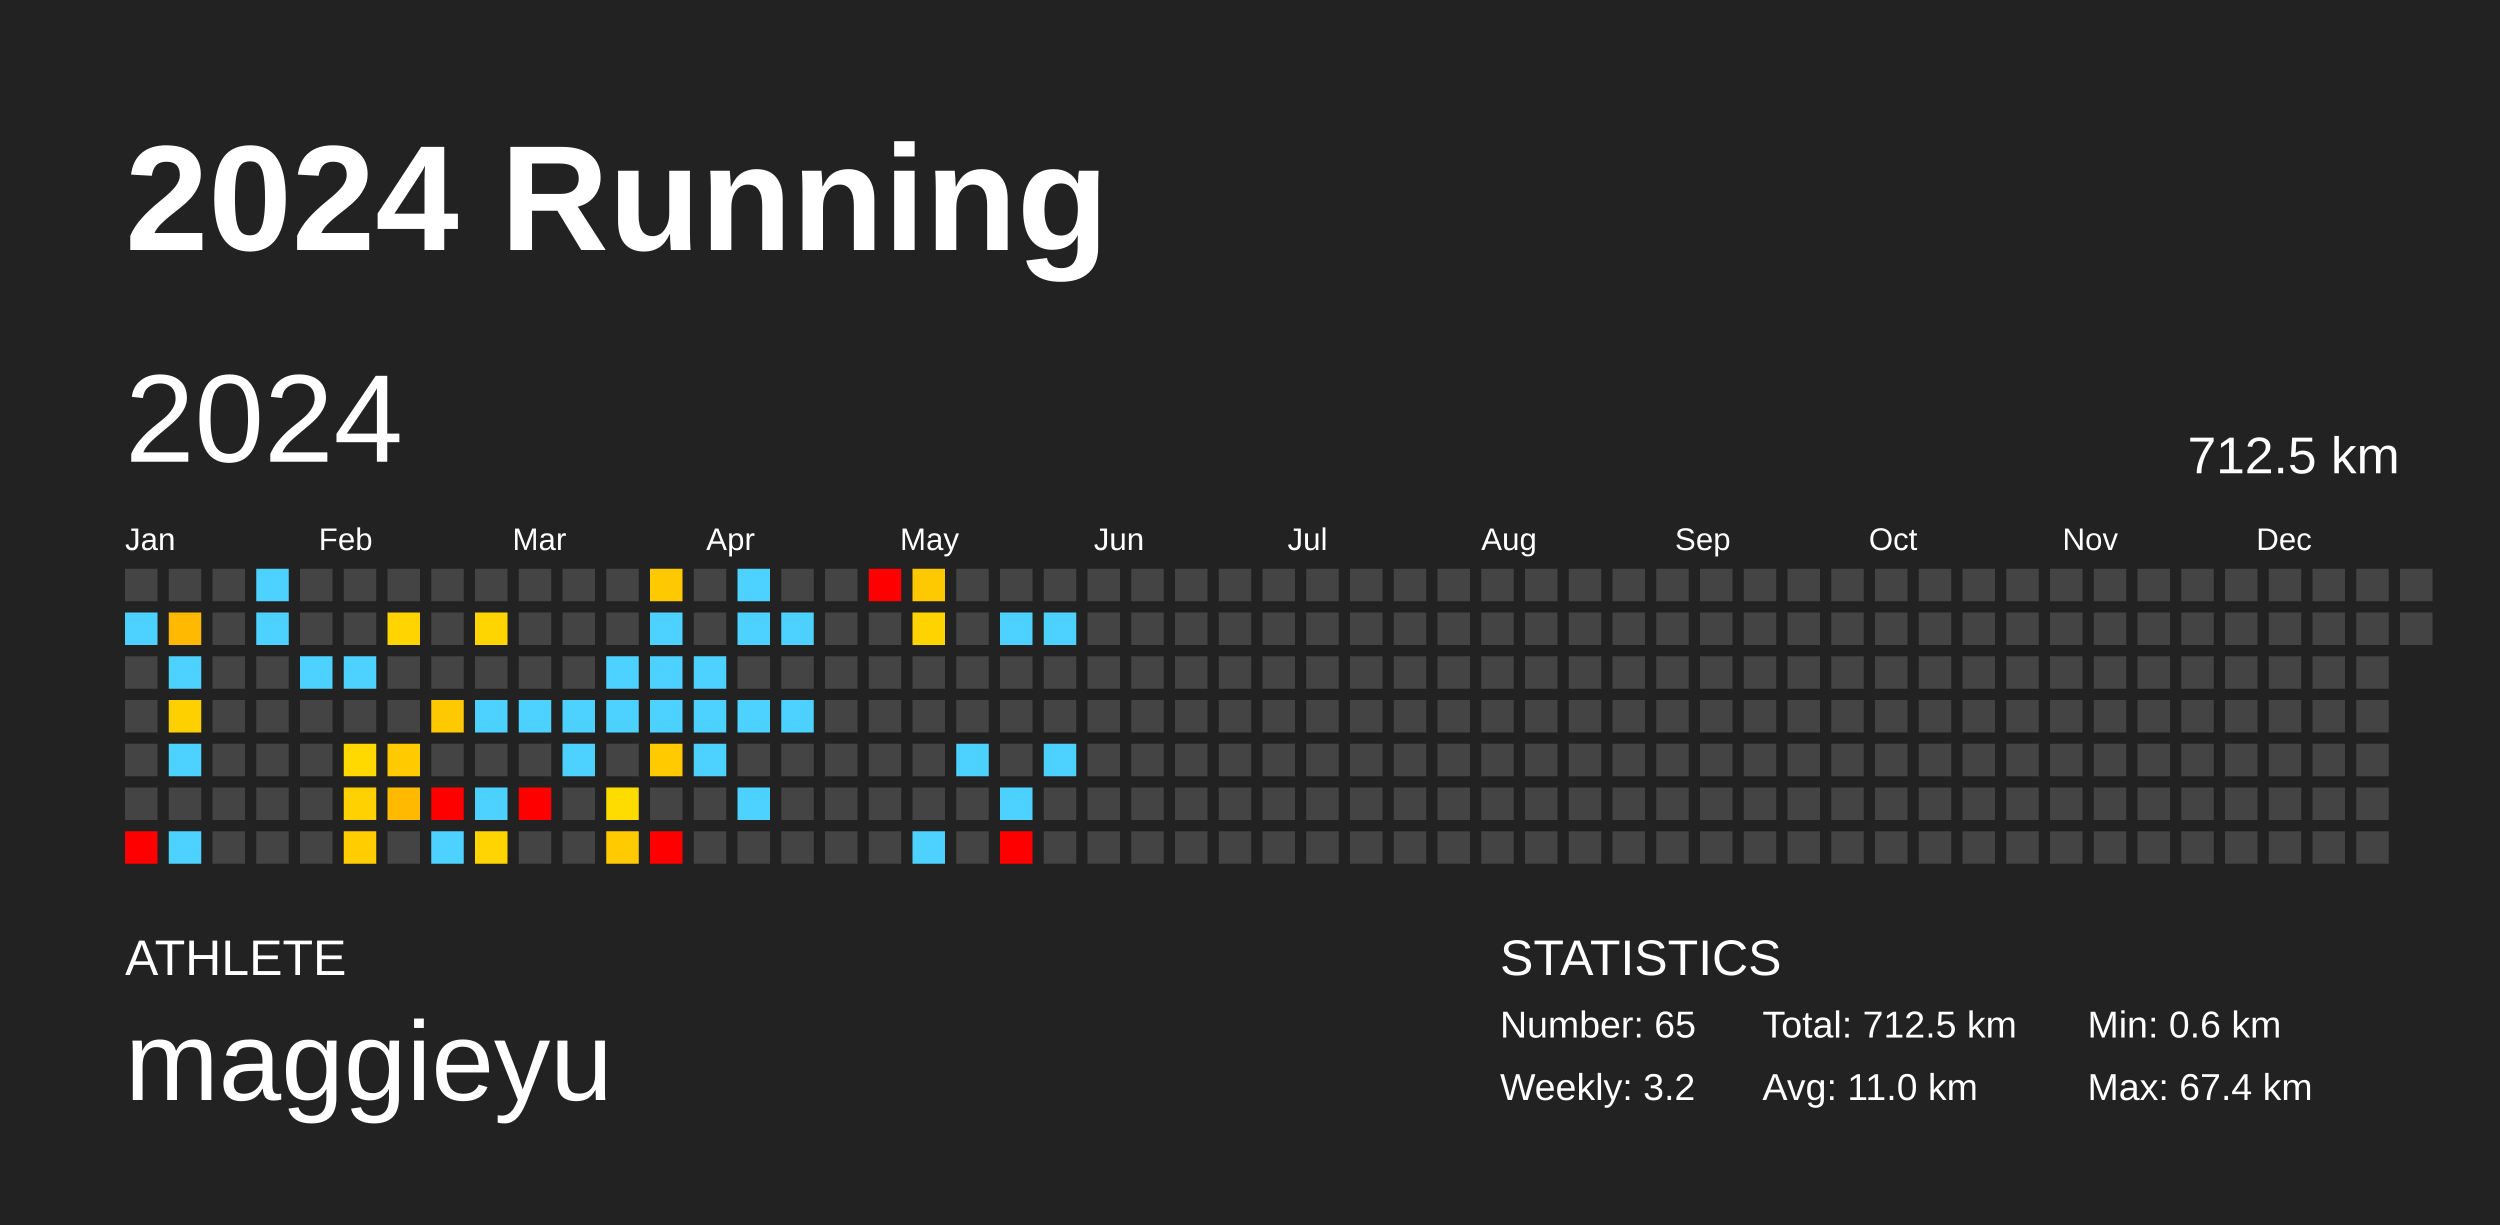
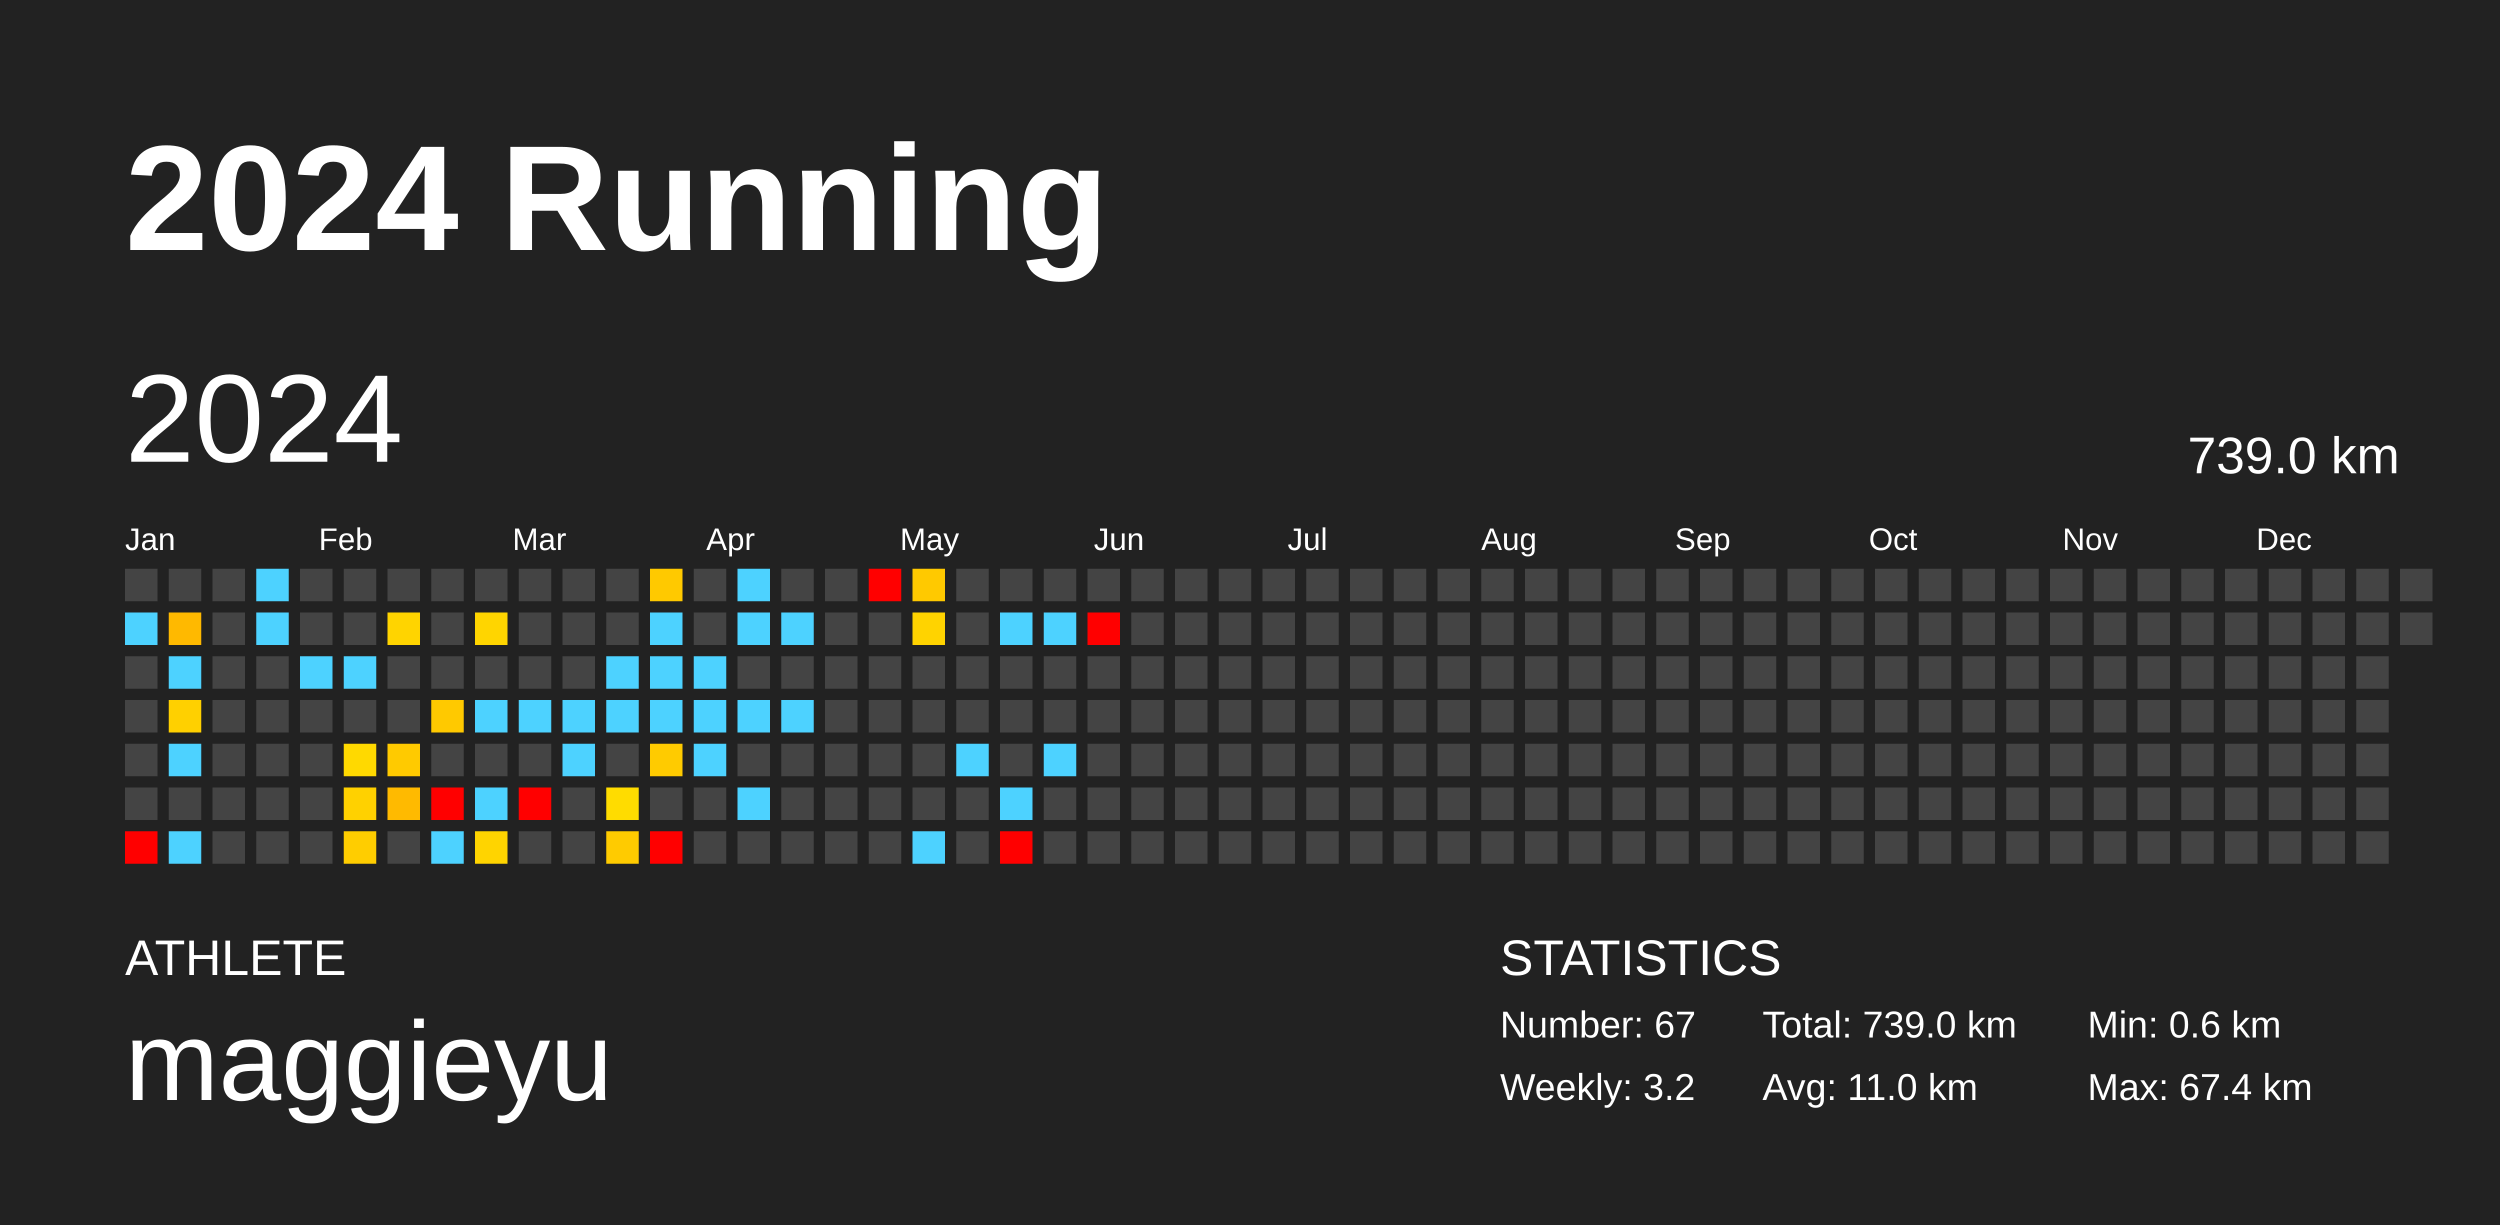
<svg xmlns="http://www.w3.org/2000/svg" baseProfile="full" height="98mm" version="1.1" viewBox="0,0,200,98" width="200mm">
  <defs />
  <rect fill="#222222" height="98" width="200" x="0" y="0" />
  <text fill="#FFFFFF" style="font-size:12px; font-family:Arial; font-weight:bold;" x="10" y="20">2024 Running</text>
  <text fill="#FFFFFF" style="font-size:4px; font-family:Arial" x="10" y="78">ATHLETE</text>
  <text fill="#FFFFFF" style="font-size:9px; font-family:Arial" x="10" y="88">maggieyu</text>
  <text fill="#FFFFFF" style="font-size:4px; font-family:Arial" x="120" y="78">STATISTICS</text>
-   <text fill="#FFFFFF" style="font-size:3px; font-family:Arial" x="120" y="83">Number: 65</text>
+   <text fill="#FFFFFF" style="font-size:3px; font-family:Arial" x="120" y="83">Number: 67</text>
  <text fill="#FFFFFF" style="font-size:3px; font-family:Arial" x="120" y="88">Weekly: 3.2</text>
-   <text fill="#FFFFFF" style="font-size:3px; font-family:Arial" x="141" y="83">Total: 712.5 km</text>
+   <text fill="#FFFFFF" style="font-size:3px; font-family:Arial" x="141" y="83">Total: 739.0 km</text>
  <text fill="#FFFFFF" style="font-size:3px; font-family:Arial" x="141" y="88">Avg: 11.0 km</text>
  <text fill="#FFFFFF" style="font-size:3px; font-family:Arial" x="167" y="83">Min: 0.6 km</text>
  <text fill="#FFFFFF" style="font-size:3px; font-family:Arial" x="167" y="88">Max: 67.4 km</text>
  <text dominant-baseline="hanging" fill="#FFFFFF" style="font-size:10.0px; font-family:Arial;" x="10" y="30">2024</text>
-   <text dominant-baseline="hanging" fill="#FFFFFF" style="font-size:4.125px; font-family:Arial;" x="175" y="35">712.5 km</text>
+   <text dominant-baseline="hanging" fill="#FFFFFF" style="font-size:4.125px; font-family:Arial;" x="175" y="35">739.0 km</text>
  <text fill="#FFFFFF" style="font-size:2.5px; font-family:Arial" x="10.0" y="44">Jan</text>
  <text fill="#FFFFFF" style="font-size:2.5px; font-family:Arial" x="25.5" y="44">Feb</text>
  <text fill="#FFFFFF" style="font-size:2.5px; font-family:Arial" x="41.0" y="44">Mar</text>
  <text fill="#FFFFFF" style="font-size:2.5px; font-family:Arial" x="56.5" y="44">Apr</text>
  <text fill="#FFFFFF" style="font-size:2.5px; font-family:Arial" x="72.0" y="44">May</text>
  <text fill="#FFFFFF" style="font-size:2.5px; font-family:Arial" x="87.5" y="44">Jun</text>
  <text fill="#FFFFFF" style="font-size:2.5px; font-family:Arial" x="103.0" y="44">Jul</text>
  <text fill="#FFFFFF" style="font-size:2.5px; font-family:Arial" x="118.5" y="44">Aug</text>
  <text fill="#FFFFFF" style="font-size:2.5px; font-family:Arial" x="134.0" y="44">Sep</text>
  <text fill="#FFFFFF" style="font-size:2.5px; font-family:Arial" x="149.5" y="44">Oct</text>
  <text fill="#FFFFFF" style="font-size:2.5px; font-family:Arial" x="165.0" y="44">Nov</text>
  <text fill="#FFFFFF" style="font-size:2.5px; font-family:Arial" x="180.5" y="44">Dec</text>
  <rect fill="#444444" height="2.6" width="2.6" x="10.0" y="45.5" />
  <rect fill="#4dd2ff" height="2.6" width="2.6" x="10.0" y="49.0" />
  <rect fill="#444444" height="2.6" width="2.6" x="10.0" y="52.5" />
  <rect fill="#444444" height="2.6" width="2.6" x="10.0" y="56.0" />
  <rect fill="#444444" height="2.6" width="2.6" x="10.0" y="59.5" />
  <rect fill="#444444" height="2.6" width="2.6" x="10.0" y="63.0" />
  <rect fill="red" height="2.6" width="2.6" x="10.0" y="66.5" />
  <rect fill="#444444" height="2.6" width="2.6" x="13.5" y="45.5" />
  <rect fill="#ffb900" height="2.6" width="2.6" x="13.5" y="49.0" />
  <rect fill="#4dd2ff" height="2.6" width="2.6" x="13.5" y="52.5" />
  <rect fill="#ffd000" height="2.6" width="2.6" x="13.5" y="56.0" />
  <rect fill="#4dd2ff" height="2.6" width="2.6" x="13.5" y="59.5" />
  <rect fill="#444444" height="2.6" width="2.6" x="13.5" y="63.0" />
  <rect fill="#4dd2ff" height="2.6" width="2.6" x="13.5" y="66.5" />
  <rect fill="#444444" height="2.6" width="2.6" x="17.0" y="45.5" />
  <rect fill="#444444" height="2.6" width="2.6" x="17.0" y="49.0" />
  <rect fill="#444444" height="2.6" width="2.6" x="17.0" y="52.5" />
  <rect fill="#444444" height="2.6" width="2.6" x="17.0" y="56.0" />
  <rect fill="#444444" height="2.6" width="2.6" x="17.0" y="59.5" />
  <rect fill="#444444" height="2.6" width="2.6" x="17.0" y="63.0" />
  <rect fill="#444444" height="2.6" width="2.6" x="17.0" y="66.5" />
  <rect fill="#4dd2ff" height="2.6" width="2.6" x="20.5" y="45.5" />
  <rect fill="#4dd2ff" height="2.6" width="2.6" x="20.5" y="49.0" />
  <rect fill="#444444" height="2.6" width="2.6" x="20.5" y="52.5" />
  <rect fill="#444444" height="2.6" width="2.6" x="20.5" y="56.0" />
  <rect fill="#444444" height="2.6" width="2.6" x="20.5" y="59.5" />
  <rect fill="#444444" height="2.6" width="2.6" x="20.5" y="63.0" />
  <rect fill="#444444" height="2.6" width="2.6" x="20.5" y="66.5" />
  <rect fill="#444444" height="2.6" width="2.6" x="24.0" y="45.5" />
  <rect fill="#444444" height="2.6" width="2.6" x="24.0" y="49.0" />
  <rect fill="#4dd2ff" height="2.6" width="2.6" x="24.0" y="52.5" />
  <rect fill="#444444" height="2.6" width="2.6" x="24.0" y="56.0" />
  <rect fill="#444444" height="2.6" width="2.6" x="24.0" y="59.5" />
  <rect fill="#444444" height="2.6" width="2.6" x="24.0" y="63.0" />
  <rect fill="#444444" height="2.6" width="2.6" x="24.0" y="66.5" />
  <rect fill="#444444" height="2.6" width="2.6" x="27.5" y="45.5" />
  <rect fill="#444444" height="2.6" width="2.6" x="27.5" y="49.0" />
  <rect fill="#4dd2ff" height="2.6" width="2.6" x="27.5" y="52.5" />
  <rect fill="#444444" height="2.6" width="2.6" x="27.5" y="56.0" />
  <rect fill="#ffd900" height="2.6" width="2.6" x="27.5" y="59.5" />
  <rect fill="#ffd100" height="2.6" width="2.6" x="27.5" y="63.0" />
  <rect fill="#ffcd00" height="2.6" width="2.6" x="27.5" y="66.5" />
  <rect fill="#444444" height="2.6" width="2.6" x="31.0" y="45.5" />
  <rect fill="#ffd400" height="2.6" width="2.6" x="31.0" y="49.0" />
  <rect fill="#444444" height="2.6" width="2.6" x="31.0" y="52.5" />
  <rect fill="#444444" height="2.6" width="2.6" x="31.0" y="56.0" />
  <rect fill="#ffca00" height="2.6" width="2.6" x="31.0" y="59.5" />
  <rect fill="#ffba00" height="2.6" width="2.6" x="31.0" y="63.0" />
  <rect fill="#444444" height="2.6" width="2.6" x="31.0" y="66.5" />
  <rect fill="#444444" height="2.6" width="2.6" x="34.5" y="45.5" />
  <rect fill="#444444" height="2.6" width="2.6" x="34.5" y="49.0" />
  <rect fill="#444444" height="2.6" width="2.6" x="34.5" y="52.5" />
  <rect fill="#ffc900" height="2.6" width="2.6" x="34.5" y="56.0" />
  <rect fill="#444444" height="2.6" width="2.6" x="34.5" y="59.5" />
  <rect fill="red" height="2.6" width="2.6" x="34.5" y="63.0" />
  <rect fill="#4dd2ff" height="2.6" width="2.6" x="34.5" y="66.5" />
  <rect fill="#444444" height="2.6" width="2.6" x="38.0" y="45.5" />
  <rect fill="#ffd500" height="2.6" width="2.6" x="38.0" y="49.0" />
  <rect fill="#444444" height="2.6" width="2.6" x="38.0" y="52.5" />
  <rect fill="#4dd2ff" height="2.6" width="2.6" x="38.0" y="56.0" />
  <rect fill="#444444" height="2.6" width="2.6" x="38.0" y="59.5" />
  <rect fill="#4dd2ff" height="2.6" width="2.6" x="38.0" y="63.0" />
  <rect fill="#ffd400" height="2.6" width="2.6" x="38.0" y="66.5" />
  <rect fill="#444444" height="2.6" width="2.6" x="41.5" y="45.5" />
  <rect fill="#444444" height="2.6" width="2.6" x="41.5" y="49.0" />
  <rect fill="#444444" height="2.6" width="2.6" x="41.5" y="52.5" />
  <rect fill="#4dd2ff" height="2.6" width="2.6" x="41.5" y="56.0" />
  <rect fill="#444444" height="2.6" width="2.6" x="41.5" y="59.5" />
  <rect fill="red" height="2.6" width="2.6" x="41.5" y="63.0" />
  <rect fill="#444444" height="2.6" width="2.6" x="41.5" y="66.5" />
  <rect fill="#444444" height="2.6" width="2.6" x="45.0" y="45.5" />
  <rect fill="#444444" height="2.6" width="2.6" x="45.0" y="49.0" />
  <rect fill="#444444" height="2.6" width="2.6" x="45.0" y="52.5" />
  <rect fill="#4dd2ff" height="2.6" width="2.6" x="45.0" y="56.0" />
  <rect fill="#4dd2ff" height="2.6" width="2.6" x="45.0" y="59.5" />
  <rect fill="#444444" height="2.6" width="2.6" x="45.0" y="63.0" />
  <rect fill="#444444" height="2.6" width="2.6" x="45.0" y="66.5" />
  <rect fill="#444444" height="2.6" width="2.6" x="48.5" y="45.5" />
  <rect fill="#444444" height="2.6" width="2.6" x="48.5" y="49.0" />
  <rect fill="#4dd2ff" height="2.6" width="2.6" x="48.5" y="52.5" />
  <rect fill="#4dd2ff" height="2.6" width="2.6" x="48.5" y="56.0" />
  <rect fill="#444444" height="2.6" width="2.6" x="48.5" y="59.5" />
  <rect fill="#ffdc00" height="2.6" width="2.6" x="48.5" y="63.0" />
  <rect fill="#ffcb00" height="2.6" width="2.6" x="48.5" y="66.5" />
  <rect fill="#ffc900" height="2.6" width="2.6" x="52.0" y="45.5" />
  <rect fill="#4dd2ff" height="2.6" width="2.6" x="52.0" y="49.0" />
  <rect fill="#4dd2ff" height="2.6" width="2.6" x="52.0" y="52.5" />
  <rect fill="#4dd2ff" height="2.6" width="2.6" x="52.0" y="56.0" />
  <rect fill="#ffcb00" height="2.6" width="2.6" x="52.0" y="59.5" />
  <rect fill="#444444" height="2.6" width="2.6" x="52.0" y="63.0" />
  <rect fill="red" height="2.6" width="2.6" x="52.0" y="66.5" />
  <rect fill="#444444" height="2.6" width="2.6" x="55.5" y="45.5" />
  <rect fill="#444444" height="2.6" width="2.6" x="55.5" y="49.0" />
  <rect fill="#4dd2ff" height="2.6" width="2.6" x="55.5" y="52.5" />
  <rect fill="#4dd2ff" height="2.6" width="2.6" x="55.5" y="56.0" />
  <rect fill="#4dd2ff" height="2.6" width="2.6" x="55.5" y="59.5" />
  <rect fill="#444444" height="2.6" width="2.6" x="55.5" y="63.0" />
  <rect fill="#444444" height="2.6" width="2.6" x="55.5" y="66.5" />
  <rect fill="#4dd2ff" height="2.6" width="2.6" x="59.0" y="45.5" />
  <rect fill="#4dd2ff" height="2.6" width="2.6" x="59.0" y="49.0" />
  <rect fill="#444444" height="2.6" width="2.6" x="59.0" y="52.5" />
  <rect fill="#4dd2ff" height="2.6" width="2.6" x="59.0" y="56.0" />
  <rect fill="#444444" height="2.6" width="2.6" x="59.0" y="59.5" />
  <rect fill="#4dd2ff" height="2.6" width="2.6" x="59.0" y="63.0" />
  <rect fill="#444444" height="2.6" width="2.6" x="59.0" y="66.5" />
  <rect fill="#444444" height="2.6" width="2.6" x="62.5" y="45.5" />
  <rect fill="#4dd2ff" height="2.6" width="2.6" x="62.5" y="49.0" />
  <rect fill="#444444" height="2.6" width="2.6" x="62.5" y="52.5" />
  <rect fill="#4dd2ff" height="2.6" width="2.6" x="62.5" y="56.0" />
  <rect fill="#444444" height="2.6" width="2.6" x="62.5" y="59.5" />
  <rect fill="#444444" height="2.6" width="2.6" x="62.5" y="63.0" />
  <rect fill="#444444" height="2.6" width="2.6" x="62.5" y="66.5" />
  <rect fill="#444444" height="2.6" width="2.6" x="66.0" y="45.5" />
  <rect fill="#444444" height="2.6" width="2.6" x="66.0" y="49.0" />
  <rect fill="#444444" height="2.6" width="2.6" x="66.0" y="52.5" />
  <rect fill="#444444" height="2.6" width="2.6" x="66.0" y="56.0" />
  <rect fill="#444444" height="2.6" width="2.6" x="66.0" y="59.5" />
  <rect fill="#444444" height="2.6" width="2.6" x="66.0" y="63.0" />
  <rect fill="#444444" height="2.6" width="2.6" x="66.0" y="66.5" />
  <rect fill="red" height="2.6" width="2.6" x="69.5" y="45.5" />
  <rect fill="#444444" height="2.6" width="2.6" x="69.5" y="49.0" />
  <rect fill="#444444" height="2.6" width="2.6" x="69.5" y="52.5" />
  <rect fill="#444444" height="2.6" width="2.6" x="69.5" y="56.0" />
  <rect fill="#444444" height="2.6" width="2.6" x="69.5" y="59.5" />
  <rect fill="#444444" height="2.6" width="2.6" x="69.5" y="63.0" />
  <rect fill="#444444" height="2.6" width="2.6" x="69.5" y="66.5" />
  <rect fill="#ffc900" height="2.6" width="2.6" x="73.0" y="45.5" />
  <rect fill="#ffd300" height="2.6" width="2.6" x="73.0" y="49.0" />
  <rect fill="#444444" height="2.6" width="2.6" x="73.0" y="52.5" />
  <rect fill="#444444" height="2.6" width="2.6" x="73.0" y="56.0" />
  <rect fill="#444444" height="2.6" width="2.6" x="73.0" y="59.5" />
  <rect fill="#444444" height="2.6" width="2.6" x="73.0" y="63.0" />
  <rect fill="#4dd2ff" height="2.6" width="2.6" x="73.0" y="66.5" />
  <rect fill="#444444" height="2.6" width="2.6" x="76.5" y="45.5" />
  <rect fill="#444444" height="2.6" width="2.6" x="76.5" y="49.0" />
  <rect fill="#444444" height="2.6" width="2.6" x="76.5" y="52.5" />
  <rect fill="#444444" height="2.6" width="2.6" x="76.5" y="56.0" />
  <rect fill="#4dd2ff" height="2.6" width="2.6" x="76.5" y="59.5" />
  <rect fill="#444444" height="2.6" width="2.6" x="76.5" y="63.0" />
  <rect fill="#444444" height="2.6" width="2.6" x="76.5" y="66.5" />
  <rect fill="#444444" height="2.6" width="2.6" x="80.0" y="45.5" />
  <rect fill="#4dd2ff" height="2.6" width="2.6" x="80.0" y="49.0" />
  <rect fill="#444444" height="2.6" width="2.6" x="80.0" y="52.5" />
  <rect fill="#444444" height="2.6" width="2.6" x="80.0" y="56.0" />
  <rect fill="#444444" height="2.6" width="2.6" x="80.0" y="59.5" />
  <rect fill="#4dd2ff" height="2.6" width="2.6" x="80.0" y="63.0" />
  <rect fill="red" height="2.6" width="2.6" x="80.0" y="66.5" />
  <rect fill="#444444" height="2.6" width="2.6" x="83.5" y="45.5" />
  <rect fill="#4dd2ff" height="2.6" width="2.6" x="83.5" y="49.0" />
  <rect fill="#444444" height="2.6" width="2.6" x="83.5" y="52.5" />
  <rect fill="#444444" height="2.6" width="2.6" x="83.5" y="56.0" />
  <rect fill="#4dd2ff" height="2.6" width="2.6" x="83.5" y="59.5" />
  <rect fill="#444444" height="2.6" width="2.6" x="83.5" y="63.0" />
  <rect fill="#444444" height="2.6" width="2.6" x="83.5" y="66.5" />
  <rect fill="#444444" height="2.6" width="2.6" x="87.0" y="45.5" />
-   <rect fill="#444444" height="2.6" width="2.6" x="87.0" y="49.0" />
+   <rect fill="red" height="2.6" width="2.6" x="87.0" y="49.0" />
  <rect fill="#444444" height="2.6" width="2.6" x="87.0" y="52.5" />
  <rect fill="#444444" height="2.6" width="2.6" x="87.0" y="56.0" />
  <rect fill="#444444" height="2.6" width="2.6" x="87.0" y="59.5" />
  <rect fill="#444444" height="2.6" width="2.6" x="87.0" y="63.0" />
  <rect fill="#444444" height="2.6" width="2.6" x="87.0" y="66.5" />
  <rect fill="#444444" height="2.6" width="2.6" x="90.5" y="45.5" />
  <rect fill="#444444" height="2.6" width="2.6" x="90.5" y="49.0" />
  <rect fill="#444444" height="2.6" width="2.6" x="90.5" y="52.5" />
  <rect fill="#444444" height="2.6" width="2.6" x="90.5" y="56.0" />
  <rect fill="#444444" height="2.6" width="2.6" x="90.5" y="59.5" />
  <rect fill="#444444" height="2.6" width="2.6" x="90.5" y="63.0" />
  <rect fill="#444444" height="2.6" width="2.6" x="90.5" y="66.5" />
  <rect fill="#444444" height="2.6" width="2.6" x="94.0" y="45.5" />
  <rect fill="#444444" height="2.6" width="2.6" x="94.0" y="49.0" />
  <rect fill="#444444" height="2.6" width="2.6" x="94.0" y="52.5" />
  <rect fill="#444444" height="2.6" width="2.6" x="94.0" y="56.0" />
  <rect fill="#444444" height="2.6" width="2.6" x="94.0" y="59.5" />
  <rect fill="#444444" height="2.6" width="2.6" x="94.0" y="63.0" />
  <rect fill="#444444" height="2.6" width="2.6" x="94.0" y="66.5" />
  <rect fill="#444444" height="2.6" width="2.6" x="97.5" y="45.5" />
  <rect fill="#444444" height="2.6" width="2.6" x="97.5" y="49.0" />
  <rect fill="#444444" height="2.6" width="2.6" x="97.5" y="52.5" />
  <rect fill="#444444" height="2.6" width="2.6" x="97.5" y="56.0" />
  <rect fill="#444444" height="2.6" width="2.6" x="97.5" y="59.5" />
  <rect fill="#444444" height="2.6" width="2.6" x="97.5" y="63.0" />
  <rect fill="#444444" height="2.6" width="2.6" x="97.5" y="66.5" />
  <rect fill="#444444" height="2.6" width="2.6" x="101.0" y="45.5" />
  <rect fill="#444444" height="2.6" width="2.6" x="101.0" y="49.0" />
  <rect fill="#444444" height="2.6" width="2.6" x="101.0" y="52.5" />
  <rect fill="#444444" height="2.6" width="2.6" x="101.0" y="56.0" />
  <rect fill="#444444" height="2.6" width="2.6" x="101.0" y="59.5" />
  <rect fill="#444444" height="2.6" width="2.6" x="101.0" y="63.0" />
  <rect fill="#444444" height="2.6" width="2.6" x="101.0" y="66.5" />
  <rect fill="#444444" height="2.6" width="2.6" x="104.5" y="45.5" />
  <rect fill="#444444" height="2.6" width="2.6" x="104.5" y="49.0" />
  <rect fill="#444444" height="2.6" width="2.6" x="104.5" y="52.5" />
  <rect fill="#444444" height="2.6" width="2.6" x="104.5" y="56.0" />
  <rect fill="#444444" height="2.6" width="2.6" x="104.5" y="59.5" />
  <rect fill="#444444" height="2.6" width="2.6" x="104.5" y="63.0" />
  <rect fill="#444444" height="2.6" width="2.6" x="104.5" y="66.5" />
  <rect fill="#444444" height="2.6" width="2.6" x="108.0" y="45.5" />
  <rect fill="#444444" height="2.6" width="2.6" x="108.0" y="49.0" />
  <rect fill="#444444" height="2.6" width="2.6" x="108.0" y="52.5" />
  <rect fill="#444444" height="2.6" width="2.6" x="108.0" y="56.0" />
  <rect fill="#444444" height="2.6" width="2.6" x="108.0" y="59.5" />
  <rect fill="#444444" height="2.6" width="2.6" x="108.0" y="63.0" />
  <rect fill="#444444" height="2.6" width="2.6" x="108.0" y="66.5" />
  <rect fill="#444444" height="2.6" width="2.6" x="111.5" y="45.5" />
  <rect fill="#444444" height="2.6" width="2.6" x="111.5" y="49.0" />
  <rect fill="#444444" height="2.6" width="2.6" x="111.5" y="52.5" />
  <rect fill="#444444" height="2.6" width="2.6" x="111.5" y="56.0" />
  <rect fill="#444444" height="2.6" width="2.6" x="111.5" y="59.5" />
  <rect fill="#444444" height="2.6" width="2.6" x="111.5" y="63.0" />
  <rect fill="#444444" height="2.6" width="2.6" x="111.5" y="66.5" />
  <rect fill="#444444" height="2.6" width="2.6" x="115.0" y="45.5" />
  <rect fill="#444444" height="2.6" width="2.6" x="115.0" y="49.0" />
  <rect fill="#444444" height="2.6" width="2.6" x="115.0" y="52.5" />
  <rect fill="#444444" height="2.6" width="2.6" x="115.0" y="56.0" />
  <rect fill="#444444" height="2.6" width="2.6" x="115.0" y="59.5" />
  <rect fill="#444444" height="2.6" width="2.6" x="115.0" y="63.0" />
  <rect fill="#444444" height="2.6" width="2.6" x="115.0" y="66.5" />
  <rect fill="#444444" height="2.6" width="2.6" x="118.5" y="45.5" />
  <rect fill="#444444" height="2.6" width="2.6" x="118.5" y="49.0" />
  <rect fill="#444444" height="2.6" width="2.6" x="118.5" y="52.5" />
  <rect fill="#444444" height="2.6" width="2.6" x="118.5" y="56.0" />
  <rect fill="#444444" height="2.6" width="2.6" x="118.5" y="59.5" />
  <rect fill="#444444" height="2.6" width="2.6" x="118.5" y="63.0" />
  <rect fill="#444444" height="2.6" width="2.6" x="118.5" y="66.5" />
  <rect fill="#444444" height="2.6" width="2.6" x="122.0" y="45.5" />
  <rect fill="#444444" height="2.6" width="2.6" x="122.0" y="49.0" />
  <rect fill="#444444" height="2.6" width="2.6" x="122.0" y="52.5" />
  <rect fill="#444444" height="2.6" width="2.6" x="122.0" y="56.0" />
  <rect fill="#444444" height="2.6" width="2.6" x="122.0" y="59.5" />
  <rect fill="#444444" height="2.6" width="2.6" x="122.0" y="63.0" />
  <rect fill="#444444" height="2.6" width="2.6" x="122.0" y="66.5" />
  <rect fill="#444444" height="2.6" width="2.6" x="125.5" y="45.5" />
  <rect fill="#444444" height="2.6" width="2.6" x="125.5" y="49.0" />
  <rect fill="#444444" height="2.6" width="2.6" x="125.5" y="52.5" />
  <rect fill="#444444" height="2.6" width="2.6" x="125.5" y="56.0" />
  <rect fill="#444444" height="2.6" width="2.6" x="125.5" y="59.5" />
  <rect fill="#444444" height="2.6" width="2.6" x="125.5" y="63.0" />
  <rect fill="#444444" height="2.6" width="2.6" x="125.5" y="66.5" />
  <rect fill="#444444" height="2.6" width="2.6" x="129.0" y="45.5" />
  <rect fill="#444444" height="2.6" width="2.6" x="129.0" y="49.0" />
  <rect fill="#444444" height="2.6" width="2.6" x="129.0" y="52.5" />
  <rect fill="#444444" height="2.6" width="2.6" x="129.0" y="56.0" />
  <rect fill="#444444" height="2.6" width="2.6" x="129.0" y="59.5" />
  <rect fill="#444444" height="2.6" width="2.6" x="129.0" y="63.0" />
  <rect fill="#444444" height="2.6" width="2.6" x="129.0" y="66.5" />
  <rect fill="#444444" height="2.6" width="2.6" x="132.5" y="45.5" />
  <rect fill="#444444" height="2.6" width="2.6" x="132.5" y="49.0" />
  <rect fill="#444444" height="2.6" width="2.6" x="132.5" y="52.5" />
  <rect fill="#444444" height="2.6" width="2.6" x="132.5" y="56.0" />
  <rect fill="#444444" height="2.6" width="2.6" x="132.5" y="59.5" />
  <rect fill="#444444" height="2.6" width="2.6" x="132.5" y="63.0" />
  <rect fill="#444444" height="2.6" width="2.6" x="132.5" y="66.5" />
  <rect fill="#444444" height="2.6" width="2.6" x="136.0" y="45.5" />
  <rect fill="#444444" height="2.6" width="2.6" x="136.0" y="49.0" />
  <rect fill="#444444" height="2.6" width="2.6" x="136.0" y="52.5" />
  <rect fill="#444444" height="2.6" width="2.6" x="136.0" y="56.0" />
  <rect fill="#444444" height="2.6" width="2.6" x="136.0" y="59.5" />
  <rect fill="#444444" height="2.6" width="2.6" x="136.0" y="63.0" />
  <rect fill="#444444" height="2.6" width="2.6" x="136.0" y="66.5" />
  <rect fill="#444444" height="2.6" width="2.6" x="139.5" y="45.5" />
  <rect fill="#444444" height="2.6" width="2.6" x="139.5" y="49.0" />
  <rect fill="#444444" height="2.6" width="2.6" x="139.5" y="52.5" />
  <rect fill="#444444" height="2.6" width="2.6" x="139.5" y="56.0" />
  <rect fill="#444444" height="2.6" width="2.6" x="139.5" y="59.5" />
  <rect fill="#444444" height="2.6" width="2.6" x="139.5" y="63.0" />
  <rect fill="#444444" height="2.6" width="2.6" x="139.5" y="66.5" />
  <rect fill="#444444" height="2.6" width="2.6" x="143.0" y="45.5" />
  <rect fill="#444444" height="2.6" width="2.6" x="143.0" y="49.0" />
  <rect fill="#444444" height="2.6" width="2.6" x="143.0" y="52.5" />
  <rect fill="#444444" height="2.6" width="2.6" x="143.0" y="56.0" />
  <rect fill="#444444" height="2.6" width="2.6" x="143.0" y="59.5" />
  <rect fill="#444444" height="2.6" width="2.6" x="143.0" y="63.0" />
  <rect fill="#444444" height="2.6" width="2.6" x="143.0" y="66.5" />
  <rect fill="#444444" height="2.6" width="2.6" x="146.5" y="45.5" />
  <rect fill="#444444" height="2.6" width="2.6" x="146.5" y="49.0" />
  <rect fill="#444444" height="2.6" width="2.6" x="146.5" y="52.5" />
  <rect fill="#444444" height="2.6" width="2.6" x="146.5" y="56.0" />
  <rect fill="#444444" height="2.6" width="2.6" x="146.5" y="59.5" />
  <rect fill="#444444" height="2.6" width="2.6" x="146.5" y="63.0" />
  <rect fill="#444444" height="2.6" width="2.6" x="146.5" y="66.5" />
  <rect fill="#444444" height="2.6" width="2.6" x="150.0" y="45.5" />
  <rect fill="#444444" height="2.6" width="2.6" x="150.0" y="49.0" />
  <rect fill="#444444" height="2.6" width="2.6" x="150.0" y="52.5" />
  <rect fill="#444444" height="2.6" width="2.6" x="150.0" y="56.0" />
  <rect fill="#444444" height="2.6" width="2.6" x="150.0" y="59.5" />
  <rect fill="#444444" height="2.6" width="2.6" x="150.0" y="63.0" />
  <rect fill="#444444" height="2.6" width="2.6" x="150.0" y="66.5" />
  <rect fill="#444444" height="2.6" width="2.6" x="153.5" y="45.5" />
  <rect fill="#444444" height="2.6" width="2.6" x="153.5" y="49.0" />
  <rect fill="#444444" height="2.6" width="2.6" x="153.5" y="52.5" />
  <rect fill="#444444" height="2.6" width="2.6" x="153.5" y="56.0" />
  <rect fill="#444444" height="2.6" width="2.6" x="153.5" y="59.5" />
  <rect fill="#444444" height="2.6" width="2.6" x="153.5" y="63.0" />
  <rect fill="#444444" height="2.6" width="2.6" x="153.5" y="66.5" />
  <rect fill="#444444" height="2.6" width="2.6" x="157.0" y="45.5" />
  <rect fill="#444444" height="2.6" width="2.6" x="157.0" y="49.0" />
  <rect fill="#444444" height="2.6" width="2.6" x="157.0" y="52.5" />
  <rect fill="#444444" height="2.6" width="2.6" x="157.0" y="56.0" />
  <rect fill="#444444" height="2.6" width="2.6" x="157.0" y="59.5" />
  <rect fill="#444444" height="2.6" width="2.6" x="157.0" y="63.0" />
  <rect fill="#444444" height="2.6" width="2.6" x="157.0" y="66.5" />
  <rect fill="#444444" height="2.6" width="2.6" x="160.5" y="45.5" />
  <rect fill="#444444" height="2.6" width="2.6" x="160.5" y="49.0" />
  <rect fill="#444444" height="2.6" width="2.6" x="160.5" y="52.5" />
  <rect fill="#444444" height="2.6" width="2.6" x="160.5" y="56.0" />
  <rect fill="#444444" height="2.6" width="2.6" x="160.5" y="59.5" />
  <rect fill="#444444" height="2.6" width="2.6" x="160.5" y="63.0" />
  <rect fill="#444444" height="2.6" width="2.6" x="160.5" y="66.5" />
  <rect fill="#444444" height="2.6" width="2.6" x="164.0" y="45.5" />
  <rect fill="#444444" height="2.6" width="2.6" x="164.0" y="49.0" />
  <rect fill="#444444" height="2.6" width="2.6" x="164.0" y="52.5" />
  <rect fill="#444444" height="2.6" width="2.6" x="164.0" y="56.0" />
  <rect fill="#444444" height="2.6" width="2.6" x="164.0" y="59.5" />
  <rect fill="#444444" height="2.6" width="2.6" x="164.0" y="63.0" />
  <rect fill="#444444" height="2.6" width="2.6" x="164.0" y="66.5" />
  <rect fill="#444444" height="2.6" width="2.6" x="167.5" y="45.5" />
  <rect fill="#444444" height="2.6" width="2.6" x="167.5" y="49.0" />
  <rect fill="#444444" height="2.6" width="2.6" x="167.5" y="52.5" />
  <rect fill="#444444" height="2.6" width="2.6" x="167.5" y="56.0" />
  <rect fill="#444444" height="2.6" width="2.6" x="167.5" y="59.5" />
  <rect fill="#444444" height="2.6" width="2.6" x="167.5" y="63.0" />
  <rect fill="#444444" height="2.6" width="2.6" x="167.5" y="66.5" />
  <rect fill="#444444" height="2.6" width="2.6" x="171.0" y="45.5" />
  <rect fill="#444444" height="2.6" width="2.6" x="171.0" y="49.0" />
  <rect fill="#444444" height="2.6" width="2.6" x="171.0" y="52.5" />
  <rect fill="#444444" height="2.6" width="2.6" x="171.0" y="56.0" />
  <rect fill="#444444" height="2.6" width="2.6" x="171.0" y="59.5" />
  <rect fill="#444444" height="2.6" width="2.6" x="171.0" y="63.0" />
  <rect fill="#444444" height="2.6" width="2.6" x="171.0" y="66.5" />
  <rect fill="#444444" height="2.6" width="2.6" x="174.5" y="45.5" />
  <rect fill="#444444" height="2.6" width="2.6" x="174.5" y="49.0" />
  <rect fill="#444444" height="2.6" width="2.6" x="174.5" y="52.5" />
  <rect fill="#444444" height="2.6" width="2.6" x="174.5" y="56.0" />
  <rect fill="#444444" height="2.6" width="2.6" x="174.5" y="59.5" />
  <rect fill="#444444" height="2.6" width="2.6" x="174.5" y="63.0" />
  <rect fill="#444444" height="2.6" width="2.6" x="174.5" y="66.5" />
  <rect fill="#444444" height="2.6" width="2.6" x="178.0" y="45.5" />
  <rect fill="#444444" height="2.6" width="2.6" x="178.0" y="49.0" />
  <rect fill="#444444" height="2.6" width="2.6" x="178.0" y="52.5" />
  <rect fill="#444444" height="2.6" width="2.6" x="178.0" y="56.0" />
  <rect fill="#444444" height="2.6" width="2.6" x="178.0" y="59.5" />
  <rect fill="#444444" height="2.6" width="2.6" x="178.0" y="63.0" />
  <rect fill="#444444" height="2.6" width="2.6" x="178.0" y="66.5" />
  <rect fill="#444444" height="2.6" width="2.6" x="181.5" y="45.5" />
  <rect fill="#444444" height="2.6" width="2.6" x="181.5" y="49.0" />
  <rect fill="#444444" height="2.6" width="2.6" x="181.5" y="52.5" />
  <rect fill="#444444" height="2.6" width="2.6" x="181.5" y="56.0" />
  <rect fill="#444444" height="2.6" width="2.6" x="181.5" y="59.5" />
  <rect fill="#444444" height="2.6" width="2.6" x="181.5" y="63.0" />
  <rect fill="#444444" height="2.6" width="2.6" x="181.5" y="66.5" />
  <rect fill="#444444" height="2.6" width="2.6" x="185.0" y="45.5" />
  <rect fill="#444444" height="2.6" width="2.6" x="185.0" y="49.0" />
  <rect fill="#444444" height="2.6" width="2.6" x="185.0" y="52.5" />
  <rect fill="#444444" height="2.6" width="2.6" x="185.0" y="56.0" />
  <rect fill="#444444" height="2.6" width="2.6" x="185.0" y="59.5" />
  <rect fill="#444444" height="2.6" width="2.6" x="185.0" y="63.0" />
  <rect fill="#444444" height="2.6" width="2.6" x="185.0" y="66.5" />
  <rect fill="#444444" height="2.6" width="2.6" x="188.5" y="45.5" />
  <rect fill="#444444" height="2.6" width="2.6" x="188.5" y="49.0" />
  <rect fill="#444444" height="2.6" width="2.6" x="188.5" y="52.5" />
  <rect fill="#444444" height="2.6" width="2.6" x="188.5" y="56.0" />
  <rect fill="#444444" height="2.6" width="2.6" x="188.5" y="59.5" />
  <rect fill="#444444" height="2.6" width="2.6" x="188.5" y="63.0" />
  <rect fill="#444444" height="2.6" width="2.6" x="188.5" y="66.5" />
  <rect fill="#444444" height="2.6" width="2.6" x="192.0" y="45.5" />
  <rect fill="#444444" height="2.6" width="2.6" x="192.0" y="49.0" />
</svg>
